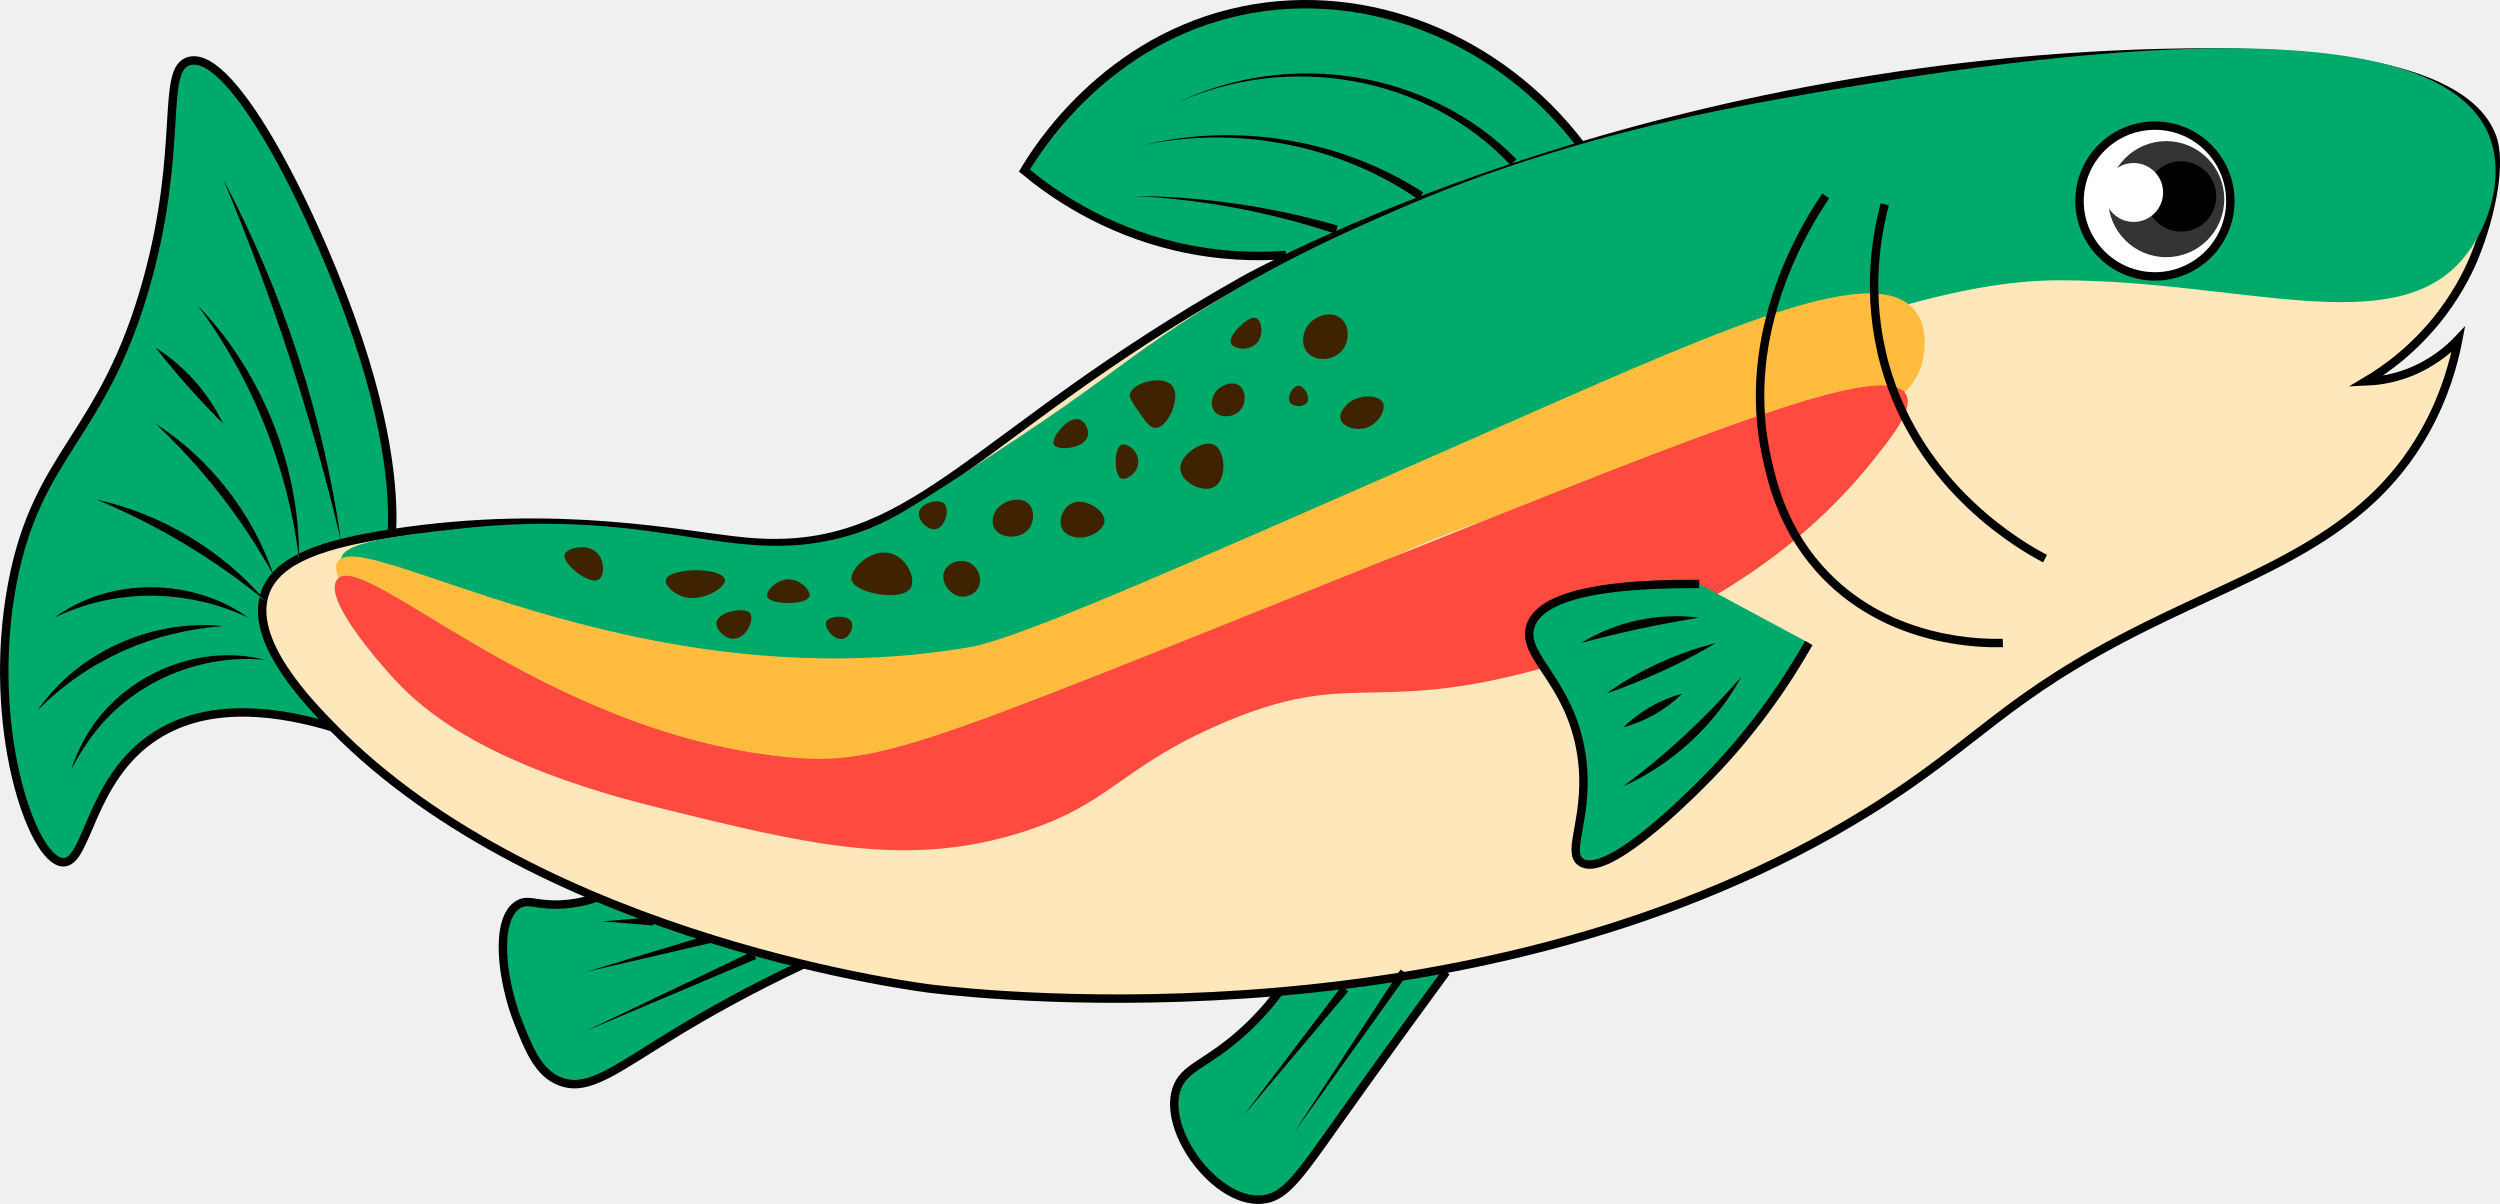
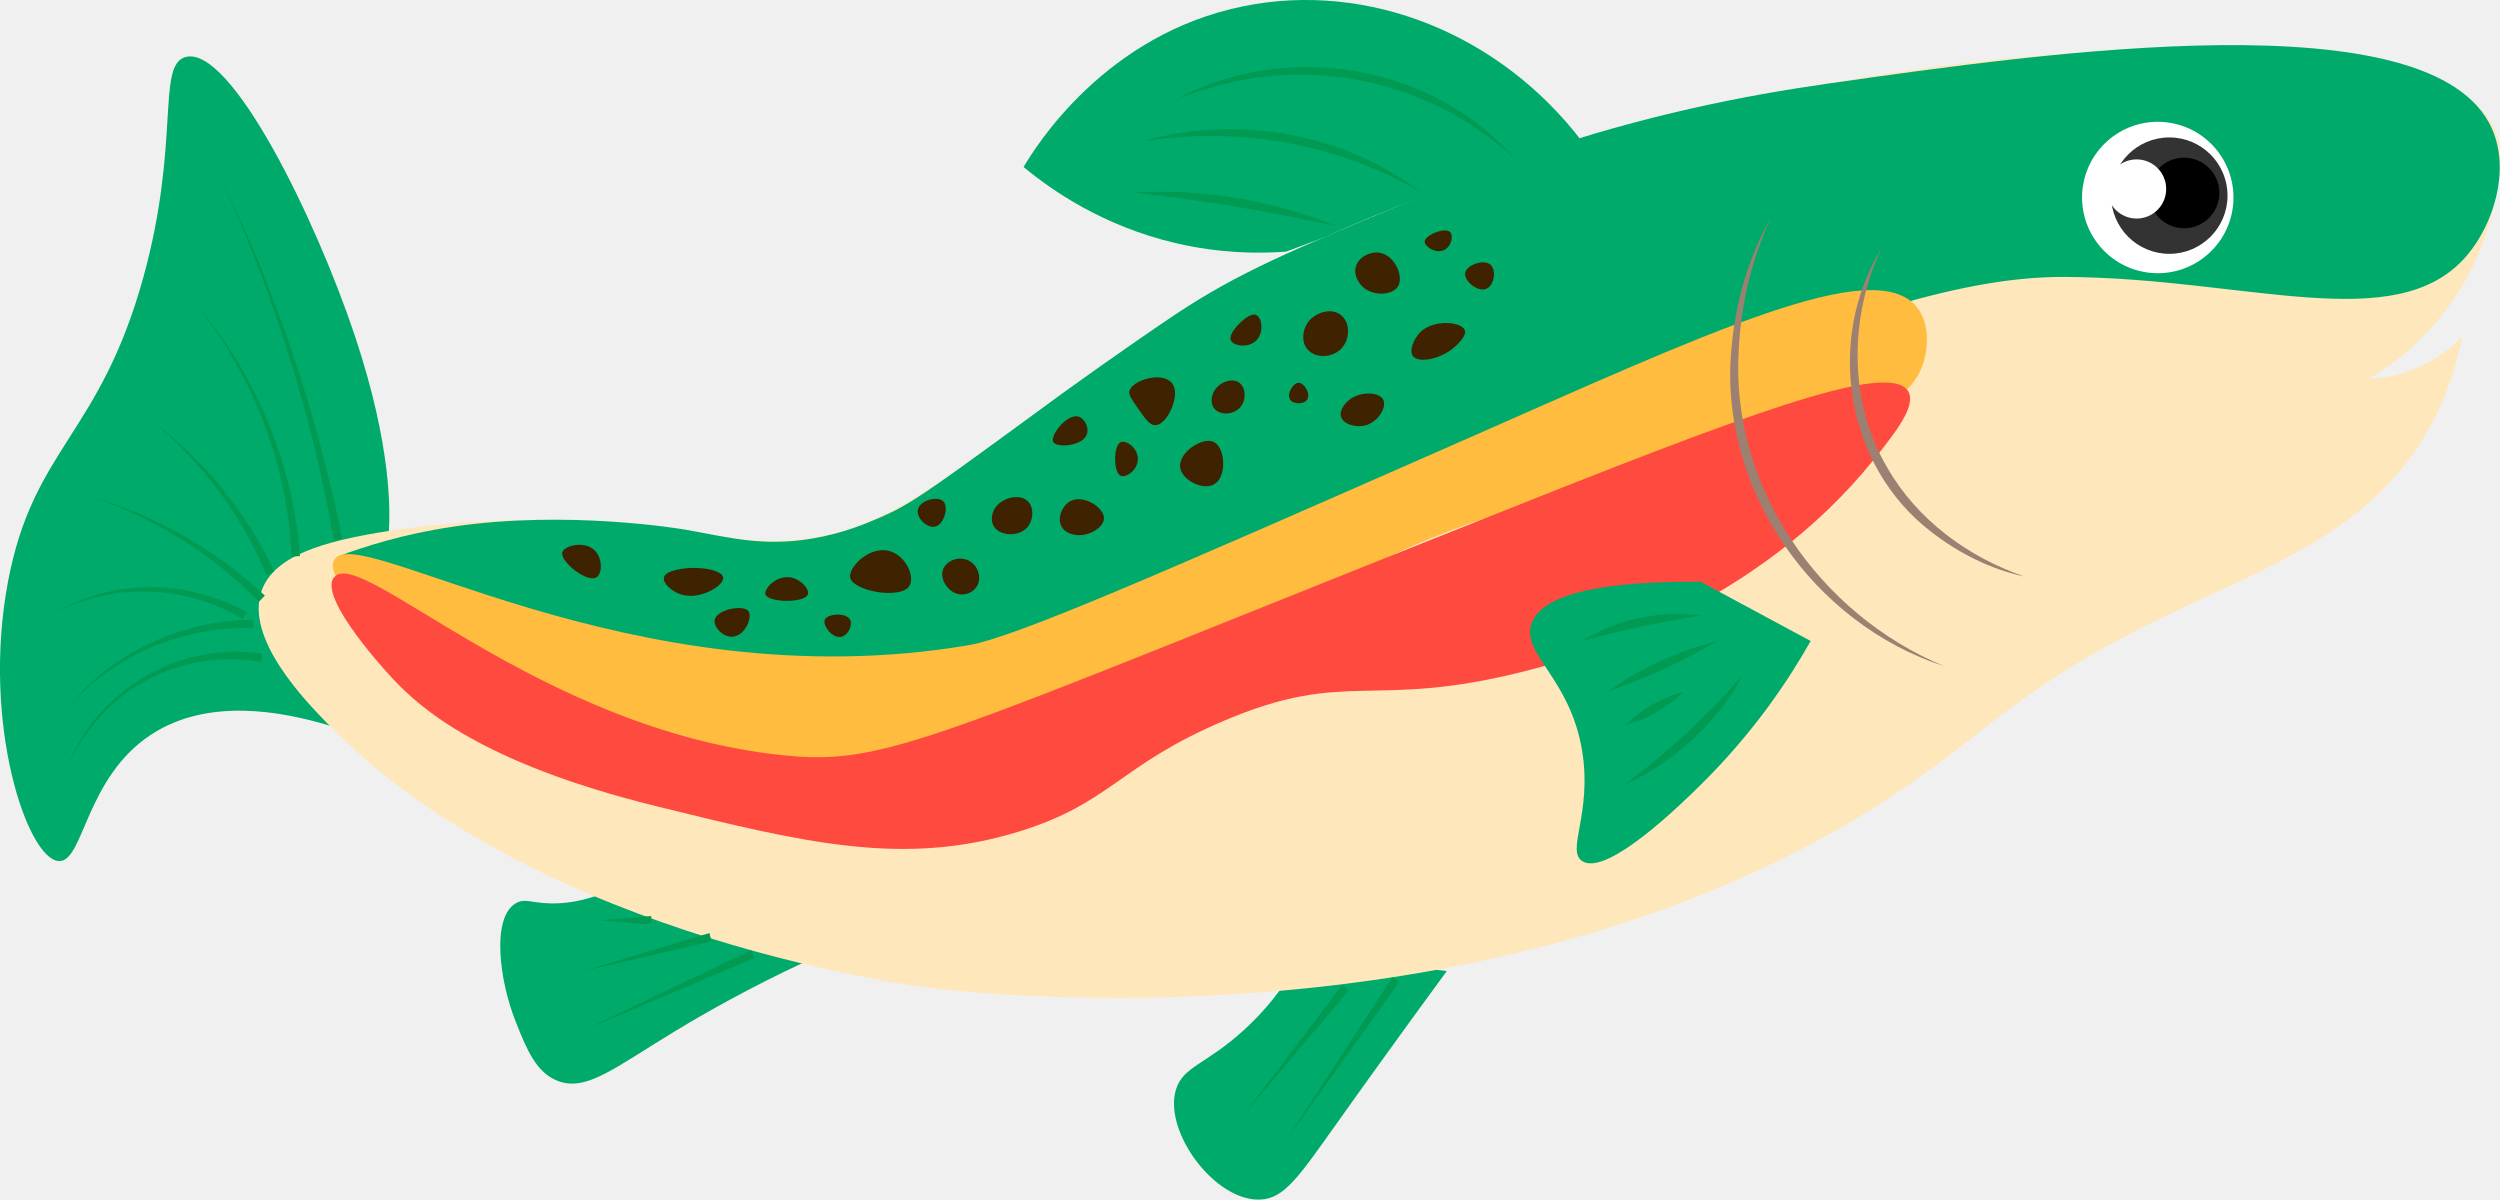
- <svg xmlns="http://www.w3.org/2000/svg" id="Layer_2" data-name="Layer 2" viewBox="0 0 296.39 142.74">
+ <svg xmlns="http://www.w3.org/2000/svg" id="Layer_2" data-name="Layer 2" viewBox="0 0 262.87 126.13">
  <defs>
    <style>
      .cls-1 {
+         fill: #009a53;
+       }
+ 
+       .cls-2 {
+         fill: #ff4a3f;
+       }
+ 
+       .cls-3 {
        fill: #ffe7bc;
      }

-       .cls-1, .cls-2, .cls-3, .cls-4 {
-         stroke: #000;
-         stroke-miterlimit: 10;
-       }
- 
-       .cls-2 {
-         fill: none;
+       .cls-4 {
+         fill: #fff;
      }

      .cls-5 {
-         fill: #ff4a3f;
+         fill: #333;
      }

-       .cls-6, .cls-3 {
-         fill: #fff;
+       .cls-6 {
+         fill: #3f2200;
      }

      .cls-7 {
-         fill: #333;
+         fill: #ffbc3f;
      }

      .cls-8 {
-         fill: #3f2200;
+         fill: #00aa6b;
      }

      .cls-9 {
-         fill: #ffbc3f;
-       }
- 
-       .cls-10, .cls-4 {
-         fill: #00aa6b;
+         fill: #9c8071;
      }
    </style>
  </defs>
  <g id="Layer_1-2" data-name="Layer 1">
    <g>
-       <path class="cls-4" d="M46.45,63.23c.12-2.12.42-9.74-4-23C37.73,26.08,27.74,5.85,22.45,7.23c-3.48.91-.6,10.05-5,26C12.28,51.96,4.44,53.39,1.45,69.23c-3.16,16.76,2.29,32.8,6,33,2.97.16,3.11-9.91,11-15,6.65-4.29,15.22-2.74,21-1,2.57-4.44,6.4-12.45,7-23Z" />
-       <path class="cls-4" d="M187.45,17.23c-9.69-12.72-25.27-18.98-40-16-16.44,3.32-24.64,16.7-26,19,3.24,2.69,9.31,6.97,18,9,5.15,1.2,9.67,1.25,13,1" />
-       <path class="cls-4" d="M171.45,115.23c-5.68,7.74-10.1,13.92-13,18-4.57,6.44-6.21,8.86-9,9-5.36.28-11.52-8.02-10-13,.84-2.74,3.52-2.92,8-7,3.49-3.18,5.67-6.56,7-9" />
-       <path class="cls-4" d="M95.45,114.23c-6.54,3.06-11.61,5.95-15,8-7.37,4.46-10.63,7.26-14,6-2.6-.97-3.73-3.8-5-7-1.98-4.98-2.86-12.3,0-14,1.19-.71,2.04.13,5,0,3-.13,5.4-1.14,7-2" />
-       <path class="cls-1" d="M295.45,16.23c-3.55-9.51-24.76-10.13-36-10-65.54.78-112,27-112,27-32.9,18.56-39,32.84-59,31-7.41-.68-22.08-4.07-42-1-7.85,1.21-13.52,2.96-15,7-2.08,5.69,5.16,13.1,8,16,24.98,25.55,71,31,71,31,6.95.82,65.65,7.1,111-21,13.24-8.2,16.02-13.56,33-22,13.29-6.61,25.9-10.44,33-23,2.41-4.26,3.48-8.27,4-11-1.03,1.09-3,2.87-6,4-1.97.74-3.74.95-5,1,2.3-1.36,5.84-3.85,9-8,2.32-3.05,3.52-5.79,4-7,1.84-4.58,3.18-10.83,2-14Z" />
-       <path class="cls-10" d="M40.45,66.23c.24-1.98,6.55-2.7,13.5-3.5,25.62-2.94,33.79,5.67,49,0,3.16-1.18,8.11-4.45,18-11,8.5-5.63,11.44-8.21,17-12,11.5-7.85,21.42-12.15,28-15,8.94-3.88,23.05-9.12,45-13,19.83-3.5,76.22-13.46,84,4,2.22,4.98.11,11.37-3,15-8.29,9.69-26.04,2.59-47.5,2.5-13.33-.06-27.76,5.63-57,16-56.3,19.97-57.03,31.25-84,33-32.3,2.1-63.55-11.45-63-16Z" />
-       <path class="cls-9" d="M39.95,66.73c-1.44,3.15,10.61,13.27,24,19,27.72,11.86,55.79,2.58,69-2,23.53-8.15,18.43-13.62,43-22,26.8-9.14,49.54-8.34,52-19,.14-.6.81-3.84-1-6-5.13-6.13-24.55,3.05-54,16-34.96,15.37-52.44,23.06-58,24-40.23,6.82-72.71-15.02-75-10Z" />
-       <path class="cls-5" d="M39.95,68.73c-1.87,2.5,6.52,11.49,7,12,3.14,3.34,10.32,9.89,31,15,17.63,4.35,29.33,7.24,43,3,10.83-3.36,11.7-7.73,24-13,14.88-6.38,17.48-1.25,36-6,6.83-1.75,27.12-7.67,41-25,2.52-3.15,5.01-6.31,4-8-2.26-3.78-20.16,3.12-50,15-65.86,26.23-70.73,29.27-83,28-28.93-3-50.06-24.93-53-21Z" />
-       <path class="cls-2" d="M216.45,23.23c-2.28,3.36-10.3,16.01-7,31,.68,3.11,2.04,8.9,7,14,7.87,8.08,18.63,8.06,21,8" />
-       <path class="cls-2" d="M223.45,24.23c-.96,3.59-2.29,10.7,0,19,4.09,14.82,16.53,21.7,19,23" />
-       <path class="cls-4" d="M201.45,69.23c-15.4-.1-19.23,2.61-20,5-1.16,3.58,4.59,6.37,6,15,1.2,7.35-1.92,11.73,0,13,2.92,1.93,11.95-6.98,14-9,6.38-6.29,10.48-12.55,13-17" />
-       <path class="cls-8" d="M66.95,65.73c.27-.79,2.84-1.46,4,0,.78.99.68,2.62,0,3-1.13.64-4.36-1.95-4-3Z" />
-       <path class="cls-8" d="M78.95,68.73c.15-.66,1.39-.89,2-1,2.1-.38,4.89.1,5,1,.12.97-2.77,2.73-5,2-1.05-.34-2.16-1.3-2-2Z" />
-       <path class="cls-8" d="M93.95,68.73c-1.71-.32-3.2,1.33-3,2,.29.98,4.62,1.06,5,0,.22-.61-.79-1.77-2-2Z" />
-       <path class="cls-8" d="M84.95,73.73c.25-1.22,3.42-1.84,4-1,.48.7-.43,3.01-2,3-1.13,0-2.16-1.21-2-2Z" />
-       <path class="cls-8" d="M100.95,68.73c-.24-1.26,2.53-4.03,5-3,1.72.72,2.64,2.99,2,4-1.04,1.64-6.69.61-7-1Z" />
-       <path class="cls-8" d="M97.95,73.73c.29-.73,2.54-.9,3,0,.32.62-.2,1.79-1,2-1.08.28-2.27-1.33-2-2Z" />
-       <path class="cls-8" d="M108.95,60.73c.21-1.11,2.33-1.67,3-1s.11,2.79-1,3c-.95.18-2.18-1.05-2-2Z" />
-       <path class="cls-8" d="M111.95,67.73c.41-1,1.85-1.57,3-1,1.11.56,1.56,2,1,3-.4.72-1.26,1.08-2,1-1.35-.14-2.51-1.77-2-3Z" />
-       <path class="cls-8" d="M117.95,60.73c.71-1.38,2.99-2.01,4-1,.72.71.69,2.14,0,3-1,1.25-3.27,1.12-4,0-.41-.62-.28-1.46,0-2Z" />
-       <path class="cls-8" d="M124.95,52.73c-.43-.76,1.64-3.42,3-3,.7.22,1.21,1.25,1,2-.41,1.48-3.58,1.74-4,1Z" />
-       <path class="cls-8" d="M126.95,59.73c1.53-.86,4.01.71,4,2,0,1.02-1.58,2.05-3,2-.2,0-1.48-.06-2-1-.56-1.01.06-2.47,1-3Z" />
-       <path class="cls-8" d="M132.95,52.73c-.91.35-.91,3.65,0,4,.59.23,2-.63,2-2s-1.41-2.23-2-2Z" />
-       <path class="cls-8" d="M133.95,46.73c.3-1.32,3.83-2.37,5-1,.84.98.09,2.78,0,3-.08.2-.87,2.04-2,2-.62-.02-1.08-.68-2-2-.73-1.05-1.1-1.58-1-2Z" />
-       <path class="cls-8" d="M139.95,55.73c-.24-1.77,2.66-3.67,4-3s1.56,4.13,0,5c-1.33.74-3.8-.49-4-2Z" />
-       <path class="cls-8" d="M143.95,46.73c.57-1.04,2.12-1.66,3-1,.81.61.84,2.16,0,3-.84.84-2.38.82-3,0-.45-.6-.29-1.47,0-2Z" />
-       <path class="cls-8" d="M146.95,38.73c.21-.21,1.32-1.32,2-1,.68.33.91,2.09,0,3s-2.67.68-3,0c-.32-.68.79-1.79,1-2Z" />
-       <path class="cls-8" d="M153.95,45.73c.67,0,1.45,1.34,1,2-.38.56-1.62.56-2,0-.45-.66.33-2,1-2Z" />
-       <path class="cls-8" d="M154.95,38.73c.81-1.28,2.81-1.96,4-1,1.12.9,1.1,2.9,0,4-1.1,1.1-3.1,1.12-4,0-.7-.87-.52-2.18,0-3Z" />
-       <path class="cls-8" d="M159.95,47.73c1.28-1.01,3.53-.94,4,0,.43.86-.57,2.56-2,3-1.14.35-2.72-.06-3-1-.23-.77.51-1.62,1-2Z" />
-       <circle class="cls-3" cx="255.48" cy="23.83" r="8.94" />
-       <circle class="cls-7" cx="256.82" cy="23.61" r="6.88" />
-       <circle cx="258.58" cy="23.29" r="4.17" />
-       <circle class="cls-6" cx="252.96" cy="22.82" r="3.49" />
-       <g>
-         <path class="cls-10" d="M187.45,76.23c1.66-.72,3.67-1.44,6-2,3.06-.73,5.8-.97,8-1" />
-         <path d="M187.45,76.23c4.12-2.55,9.2-3.64,14-3-4.8.77-9.31,1.73-14,3h0Z" />
-       </g>
-       <g>
-         <path class="cls-10" d="M190.45,82.23c1.88-1.01,3.88-2.01,6-3,2.42-1.13,4.76-2.12,7-3" />
-         <path d="M190.45,82.23c3.9-2.81,8.34-4.82,13-6-4.14,2.46-8.47,4.41-13,6h0Z" />
-       </g>
-       <g>
-         <path class="cls-10" d="M192.45,93.23c2.61-1.55,5.81-3.79,9-7,2.08-2.09,3.72-4.15,5-6" />
-         <path d="M192.45,93.23c5.18-3.87,9.76-8.12,14-13-3.07,5.67-8.13,10.35-14,13h0Z" />
-       </g>
-       <g>
-         <path class="cls-10" d="M192.45,86.23c2.33-1.33,4.67-2.67,7-4" />
-         <path d="M192.45,86.23c1.99-1.92,4.33-3.27,7-4-1.98,1.93-4.33,3.26-7,4h0Z" />
-       </g>
-       <g>
-         <path class="cls-10" d="M179.45,19.23c-2.42-2.44-7.4-6.77-15-9-12.04-3.53-22.16.69-25,2" />
-         <path d="M179.09,19.58c-10.05-10.68-26.4-13.4-39.65-7.35,13.29-6.45,29.92-3.94,40.35,6.65,0,0-.71.7-.71.7h0Z" />
-       </g>
-       <g>
-         <path class="cls-10" d="M168.45,23.23c-2.96-1.95-7.69-4.56-14-6-8.27-1.89-15.19-.86-19,0" />
-         <path d="M168.17,23.65c-9.42-6.49-21.52-8.83-32.72-6.42,11.23-2.76,23.53-.72,33.28,5.58,0,0-.55.83-.55.83h0Z" />
-       </g>
-       <g>
-         <path class="cls-10" d="M158.45,27.23c-3.72-1.16-8.08-2.24-13-3-4-.61-7.7-.9-11-1" />
-         <path d="M158.3,27.71c-7.68-2.56-15.72-4.08-23.85-4.48,8.14.07,16.29,1.25,24.15,3.52l-.3.96h0Z" />
-       </g>
-       <g>
-         <path class="cls-10" d="M166.45,115.23c-4.33,6.33-8.67,12.67-13,19" />
-         <polygon points="166.86 115.51 153.45 134.23 166.04 114.95 166.86 115.51 166.86 115.51" />
-       </g>
-       <g>
-         <path class="cls-10" d="M159.45,117.23l-12,15" />
-         <polygon points="159.84 117.54 147.45 132.23 159.06 116.92 159.84 117.54 159.84 117.54" />
-       </g>
-       <g>
-         <path class="cls-10" d="M89.45,113.23c-6.67,3-13.33,6-20,9" />
-         <polygon points="89.65 113.69 69.45 122.23 89.24 112.78 89.65 113.69 89.65 113.69" />
-       </g>
-       <g>
-         <path class="cls-10" d="M84.45,111.23c-5,1.33-10,2.67-15,4" />
-         <polygon points="84.58 111.72 69.45 115.23 84.32 110.75 84.58 111.72 84.58 111.72" />
-       </g>
-       <polygon points="77.45 109.73 71.45 109.23 77.45 108.73 77.45 109.73 77.45 109.73" />
-       <g>
-         <path class="cls-10" d="M40.45,64.23c-1.15-6.1-2.75-12.82-5-20-2.73-8.74-5.88-16.43-9-23" />
-         <path d="M40.45,64.23c-3.46-14.7-8.15-29.08-14-43,7.09,13.37,11.86,28.02,14,43h0Z" />
-       </g>
-       <g>
-         <path class="cls-10" d="M35.45,66.23c-.25-4.09-1.11-10.2-4-17-2.46-5.79-5.56-10.11-8-13" />
-         <path d="M35.45,66.23c-1.34-10.86-5.48-21.22-12-30,.97.98,1.85,2.03,2.72,3.1,5.93,7.61,9.35,17.23,9.28,26.9h0Z" />
-       </g>
-       <g>
-         <path class="cls-10" d="M32.45,68.23c-1.22-2.77-3.11-6.31-6-10-2.79-3.56-5.67-6.17-8-8" />
-         <path d="M32.45,68.23c-3.75-6.75-8.38-12.7-14-18,6.48,4.17,11.55,10.7,14,18h0Z" />
-       </g>
-       <g>
-         <path class="cls-10" d="M26.45,50.23c-1.11-1.57-2.43-3.26-4-5-1.37-1.52-2.72-2.85-4-4" />
-         <path d="M26.45,50.23c-2.89-2.89-5.48-5.79-8-9,3.44,2.17,6.25,5.33,8,9h0Z" />
-       </g>
-       <g>
-         <path class="cls-10" d="M31.45,71.23c-2.17-2.13-5.15-4.65-9-7-4.12-2.51-7.97-4.04-11-5" />
-         <path d="M31.45,71.23c-6.1-5-12.72-8.96-20-12,7.69,1.68,14.9,6.01,20,12h0Z" />
-       </g>
-       <g>
-         <path class="cls-10" d="M29.45,73.23c-1.94-1.11-7.16-3.75-14-3-4.08.45-7.17,1.93-9,3" />
-         <path d="M29.45,73.23c-7.28-3.41-15.7-3.53-23,0,6.61-4.88,16.39-4.75,23,0h0Z" />
-       </g>
-       <g>
-         <path class="cls-10" d="M31.45,78.23c-1.85-.3-7.24-.94-13,2-6.76,3.44-9.37,9.43-10,11" />
-         <path d="M31.45,78.23c-8.24-.78-16.61,3.02-21.18,9.95-.68.96-1.27,1.99-1.82,3.05.34-1.15.85-2.24,1.4-3.31,4.01-7.57,13.27-11.82,21.6-9.69h0Z" />
-       </g>
-       <g>
-         <path class="cls-10" d="M26.45,74.23c-2.9-.03-8.89.32-15,4-3.24,1.95-5.51,4.22-7,6" />
-         <path d="M26.45,74.23c-8.36.6-16.11,4.01-22,10,4.77-6.97,13.65-10.88,22-10h0Z" />
-       </g>
+       <path class="cls-8" d="M40.89,55.83c.11-1.89.37-8.67-3.56-20.47-4.2-12.59-13.09-30.59-17.8-29.37-3.1.81-.53,8.94-4.45,23.14C10.48,45.8,3.5,47.07.84,61.17c-2.81,14.91,2.04,29.19,5.34,29.37,2.64.14,2.77-8.82,9.79-13.35,5.92-3.82,13.54-2.44,18.69-.89,2.29-3.95,5.7-11.08,6.23-20.47Z" />
+       <path class="cls-8" d="M166.36,14.89C157.74,3.57,143.88-2,130.77.65c-14.63,2.95-21.93,14.86-23.14,16.91,2.88,2.39,8.28,6.2,16.02,8.01,4.58,1.07,8.61,1.11,11.57.89" />
+       <path class="cls-8" d="M152.13,102.1c-5.05,6.89-8.99,12.39-11.57,16.02-4.07,5.73-5.53,7.88-8.01,8.01-4.77.25-10.25-7.14-8.9-11.57.75-2.44,3.13-2.6,7.12-6.23,3.11-2.83,5.05-5.84,6.23-8.01" />
+       <path class="cls-8" d="M84.49,101.21c-5.82,2.72-10.33,5.29-13.35,7.12-6.56,3.97-9.46,6.46-12.46,5.34-2.31-.86-3.32-3.38-4.45-6.23-1.76-4.43-2.55-10.95,0-12.46,1.06-.63,1.82.12,4.45,0,2.67-.12,4.81-1.01,6.23-1.78" />
+       <path class="cls-3" d="M262.47,14c-3.16-8.46-22.03-9.01-32.04-8.9-58.32.69-99.67,24.03-99.67,24.03-29.28,16.52-34.71,29.22-52.5,27.59-6.59-.61-19.65-3.62-37.38-.89-6.99,1.08-12.03,2.63-13.35,6.23-1.85,5.06,4.59,11.66,7.12,14.24,22.23,22.74,63.18,27.59,63.18,27.59,6.18.73,58.42,6.32,98.78-18.69,11.78-7.3,14.26-12.07,29.37-19.58,11.83-5.88,23.05-9.29,29.37-20.47,2.14-3.79,3.1-7.36,3.56-9.79-.92.97-2.67,2.55-5.34,3.56-1.75.66-3.33.85-4.45.89,2.05-1.21,5.2-3.43,8.01-7.12,2.06-2.71,3.13-5.15,3.56-6.23,1.64-4.08,2.83-9.64,1.78-12.46Z" />
+       <path class="cls-8" d="M35.55,58.5c2.62-.98,6.77-2.33,12.01-3.11,12.01-1.8,24.03.22,24.55.31,4.45.78,8.07,1.83,13.41.91,3.17-.55,5.5-1.54,7.07-2.22,2.91-1.26,4.68-2.48,13.72-9.08,4.26-3.11,3.92-2.88,5.44-3.98,5.84-4.21,10.59-7.44,11.81-8.25,6.75-4.49,12.44-6.81,23.68-11.52,4.66-1.95,8.65-3.63,13.83-5.4,11.82-4.06,22.35-6.11,31-7.35,23.08-3.29,63.84-9.12,69.96,4.74,1.95,4.41.13,10.08-2.67,13.35-7.38,8.62-23.17,2.3-42.27,2.22-11.86-.05-24.7,5.01-50.72,14.24-39.96,14.17-48.46,23.43-62.44,27.38,0,0-5.85,1.43-12.31,1.98-24.03,2.05-47.68-9.7-56.06-14.24Z" />
+       <path class="cls-7" d="M35.1,58.94c-1.28,2.8,9.44,11.81,21.36,16.91,24.67,10.55,49.65,2.3,61.4-1.78,20.94-7.25,16.4-12.12,38.27-19.58,23.85-8.13,44.09-7.42,46.27-16.91.12-.53.72-3.42-.89-5.34-4.57-5.46-21.85,2.71-48.05,14.24-31.11,13.68-46.67,20.52-51.61,21.36-35.8,6.07-64.7-13.37-66.74-8.9Z" />
+       <path class="cls-2" d="M35.1,60.72c-1.66,2.22,5.8,10.22,6.23,10.68,2.79,2.97,9.18,8.8,27.59,13.35,15.69,3.87,26.1,6.44,38.27,2.67,9.64-2.99,10.41-6.88,21.36-11.57,13.24-5.68,15.56-1.11,32.04-5.34,6.08-1.56,24.13-6.83,36.49-22.25,2.24-2.8,4.46-5.62,3.56-7.12-2.01-3.36-17.94,2.78-44.49,13.35-58.61,23.34-62.94,26.05-73.86,24.92-25.74-2.67-44.55-22.19-47.16-18.69Z" />
+       <path class="cls-9" d="M204.46,70.06c-13.9-4.49-23.81-18.76-22.4-33.42.4-4.79,1.75-9.51,4.11-13.67-1.97,4.31-3.11,9-3.34,13.72-.95,14.43,8.45,27.92,21.63,33.37h0Z" />
+       <path class="cls-8" d="M178.82,61.17c-13.7-.09-17.11,2.32-17.8,4.45-1.03,3.19,4.08,5.67,5.34,13.35,1.07,6.54-1.71,10.44,0,11.57,2.6,1.72,10.63-6.21,12.46-8.01,5.68-5.6,9.33-11.17,11.57-15.13" />
+       <path class="cls-6" d="M59.13,58.05c.24-.7,2.53-1.3,3.56,0,.69.88.61,2.33,0,2.67-1.01.57-3.88-1.74-3.56-2.67Z" />
+       <path class="cls-6" d="M69.81,60.72c.13-.59,1.24-.79,1.78-.89,1.87-.34,4.35.09,4.45.89.11.86-2.47,2.43-4.45,1.78-.93-.3-1.92-1.16-1.78-1.78Z" />
+       <path class="cls-6" d="M83.16,60.72c-1.52-.28-2.85,1.18-2.67,1.78.26.87,4.11.94,4.45,0,.2-.54-.7-1.58-1.78-1.78Z" />
+       <path class="cls-6" d="M75.15,65.17c.22-1.09,3.04-1.64,3.56-.89.43.62-.38,2.68-1.78,2.67-1.01,0-1.92-1.08-1.78-1.78Z" />
+       <path class="cls-6" d="M89.39,60.72c-.21-1.12,2.25-3.59,4.45-2.67,1.53.64,2.35,2.66,1.78,3.56-.93,1.46-5.95.54-6.23-.89Z" />
+       <path class="cls-6" d="M86.72,65.17c.26-.65,2.26-.8,2.67,0,.28.55-.18,1.59-.89,1.78-.96.25-2.02-1.18-1.78-1.78Z" />
+       <path class="cls-6" d="M96.51,53.6c.19-.99,2.07-1.49,2.67-.89s.1,2.48-.89,2.67c-.85.16-1.94-.93-1.78-1.78Z" />
+       <path class="cls-6" d="M99.18,59.83c.36-.89,1.65-1.4,2.67-.89.99.5,1.39,1.78.89,2.67-.36.64-1.12.96-1.78.89-1.2-.12-2.23-1.58-1.78-2.67Z" />
+       <path class="cls-6" d="M104.52,53.6c.63-1.23,2.66-1.79,3.56-.89.64.63.61,1.9,0,2.67-.89,1.11-2.91,1-3.56,0-.36-.55-.25-1.3,0-1.78Z" />
+       <path class="cls-6" d="M110.75,46.48c-.38-.68,1.46-3.04,2.67-2.67.62.2,1.08,1.11.89,1.78-.36,1.32-3.19,1.55-3.56.89Z" />
+       <path class="cls-6" d="M112.52,52.71c1.36-.77,3.57.63,3.56,1.78,0,.91-1.41,1.82-2.67,1.78-.18,0-1.32-.05-1.78-.89-.5-.9.05-2.2.89-2.67Z" />
+       <path class="cls-6" d="M117.86,46.48c-.81.31-.81,3.25,0,3.56.53.2,1.78-.56,1.78-1.78s-1.25-1.98-1.78-1.78Z" />
+       <path class="cls-6" d="M118.75,41.14c.27-1.17,3.41-2.11,4.45-.89.75.87.08,2.47,0,2.67-.07.18-.77,1.82-1.78,1.78-.55-.02-.96-.61-1.78-1.78-.65-.93-.98-1.41-.89-1.78Z" />
+       <path class="cls-6" d="M124.09,49.15c-.21-1.58,2.37-3.27,3.56-2.67s1.39,3.68,0,4.45c-1.18.66-3.38-.44-3.56-1.78Z" />
+       <path class="cls-6" d="M127.65,41.14c.51-.93,1.89-1.48,2.67-.89.72.54.75,1.92,0,2.67s-2.12.73-2.67,0c-.4-.53-.26-1.31,0-1.78Z" />
+       <path class="cls-6" d="M130.32,34.02c.19-.19,1.17-1.17,1.78-.89.61.29.81,1.86,0,2.67s-2.38.61-2.67,0c-.28-.61.7-1.59.89-1.78Z" />
+       <path class="cls-6" d="M136.55,40.25c.6,0,1.29,1.19.89,1.78-.34.5-1.44.5-1.78,0-.4-.59.29-1.78.89-1.78Z" />
+       <path class="cls-6" d="M137.44,34.02c.72-1.14,2.5-1.74,3.56-.89,1,.8.98,2.58,0,3.56-.98.98-2.76,1-3.56,0-.62-.77-.46-1.94,0-2.67Z" />
+       <path class="cls-6" d="M141.89,42.03c1.14-.9,3.14-.84,3.56,0,.38.77-.51,2.28-1.78,2.67-1.01.31-2.42-.05-2.67-.89-.2-.69.45-1.44.89-1.78Z" />
+       <circle class="cls-4" cx="226.9" cy="20.76" r="7.96" transform="translate(162.64 239.37) rotate(-78.85)" />
+       <circle class="cls-5" cx="228.1" cy="20.57" r="6.12" />
+       <circle cx="229.66" cy="20.28" r="3.71" transform="translate(166.31 241.97) rotate(-79.1)" />
+       <circle class="cls-4" cx="224.66" cy="19.87" r="3.11" />
+       <path class="cls-1" d="M166.36,67.39c3.67-2.27,8.19-3.24,12.46-2.67-4.27.69-8.28,1.54-12.46,2.67h0Z" />
+       <path class="cls-1" d="M169.03,72.73c3.47-2.5,7.42-4.29,11.57-5.34-3.68,2.19-7.54,3.92-11.57,5.34h0Z" />
+       <path class="cls-1" d="M170.81,82.52c4.61-3.44,8.69-7.23,12.46-11.57-2.73,5.05-7.23,9.21-12.46,11.57h0Z" />
+       <path class="cls-1" d="M170.81,76.29c1.77-1.71,3.85-2.91,6.23-3.56-1.76,1.72-3.85,2.9-6.23,3.56h0Z" />
+       <path class="cls-1" d="M159.24,16.67c-8.21-7.67-20.19-10.66-31.02-7.69-1.56.37-3.07.88-4.57,1.46,11.56-6.2,26.93-3.76,35.6,6.23h0Z" />
+       <path class="cls-1" d="M149.46,20.23c-8.82-5.13-19.3-7.01-29.37-5.34,1.23-.37,2.48-.64,3.75-.87,8.9-1.48,18.43.73,25.62,6.21h0Z" />
+       <path class="cls-1" d="M140.56,23.79c-7.1-1.57-14.13-2.73-21.36-3.56,7.24-.41,14.64.83,21.36,3.56h0Z" />
+       <polygon class="cls-1" points="147.15 103.24 135.22 119.9 146.42 102.74 147.15 103.24 147.15 103.24" />
+       <polygon class="cls-1" points="141.79 104.16 130.77 117.23 141.1 103.6 141.79 104.16 141.79 104.16" />
+       <polygon class="cls-1" points="79.33 100.73 61.36 108.33 78.97 99.92 79.33 100.73 79.33 100.73" />
+       <polygon class="cls-1" points="74.82 98.98 61.36 102.1 74.59 98.11 74.82 98.98 74.82 98.98" />
+       <polygon class="cls-1" points="68.48 97.21 63.14 96.76 68.48 96.32 68.48 97.21 68.48 97.21" />
+       <path class="cls-1" d="M35.11,56.8c-2.34-13.21-6.39-26.13-12.02-38.35,5.9,12.09,10.24,24.95,12.89,38.19l-.87.17h0Z" />
+       <path class="cls-1" d="M30.65,58.52c-.42-9.69-4.06-19.21-10.23-26.72,6.44,7.38,10.4,16.88,11.12,26.67l-.89.05h0Z" />
+       <path class="cls-1" d="M28.02,60.45c-2.59-6.25-6.76-11.87-12.05-16.2,5.47,4.09,9.94,9.58,12.87,15.84l-.81.36h0Z" />
+       <path class="cls-8" d="M23.09,44.26c-.99-1.4-2.16-2.9-3.56-4.45-1.22-1.35-2.42-2.54-3.56-3.56" />
+       <path class="cls-1" d="M27.23,63.27c-4.83-4.95-10.87-8.76-17.49-11,6.7,1.96,12.97,5.53,18.11,10.36l-.62.63h0Z" />
+       <path class="cls-1" d="M25.54,65.12c-6.04-3.72-14.06-3.96-20.25-.38,1.52-.93,3.18-1.67,4.89-2.19,5.22-1.58,11-.82,15.79,1.81l-.44.77h0Z" />
+       <path class="cls-1" d="M27.47,69.62c-6.14-1.16-12.85,1.07-17.01,5.81-1.41,1.57-2.56,3.36-3.39,5.31,3.01-8.18,11.9-13.4,20.54-12l-.14.88h0Z" />
+       <path class="cls-1" d="M26.64,66.06c-7.35-.28-14.75,2.83-19.57,8.45,4.65-5.89,12.08-9.33,19.59-9.34v.89h-.02Z" />
+       <path class="cls-9" d="M197.86,26.04c-3.42,7.27-3.54,16.18.6,23.16,3.12,5.45,8.5,9.4,14.41,11.42-3.56-.76-6.91-2.45-9.81-4.7-9.07-6.96-11.12-20.25-5.19-29.88h0Z" />
+       <path class="cls-6" d="M142.55,28.09c.27-1.06,1.52-1.67,2.49-1.52,1.6.24,2.62,2.51,1.94,3.57-.61.95-2.66,1.01-3.72,0-.06-.06-.98-.96-.71-2.04Z" />
+       <path class="cls-6" d="M149.19,35.08c1.42-1.59,4.48-1.26,4.83-.37.21.54-.57,1.3-.91,1.63-1.43,1.39-3.92,1.92-4.54,1.1-.42-.56.05-1.7.63-2.35Z" />
+       <path class="cls-6" d="M154.06,28.71c.14-.85,1.98-1.53,2.69-.85.61.59.36,2.14-.45,2.5-.92.4-2.37-.82-2.24-1.65Z" />
+       <path class="cls-6" d="M149.8,25.41c0-.68,2.14-1.56,2.68-1,.34.35.17,1.39-.52,1.82-.92.56-2.15-.3-2.16-.82Z" />
    </g>
  </g>
</svg>
